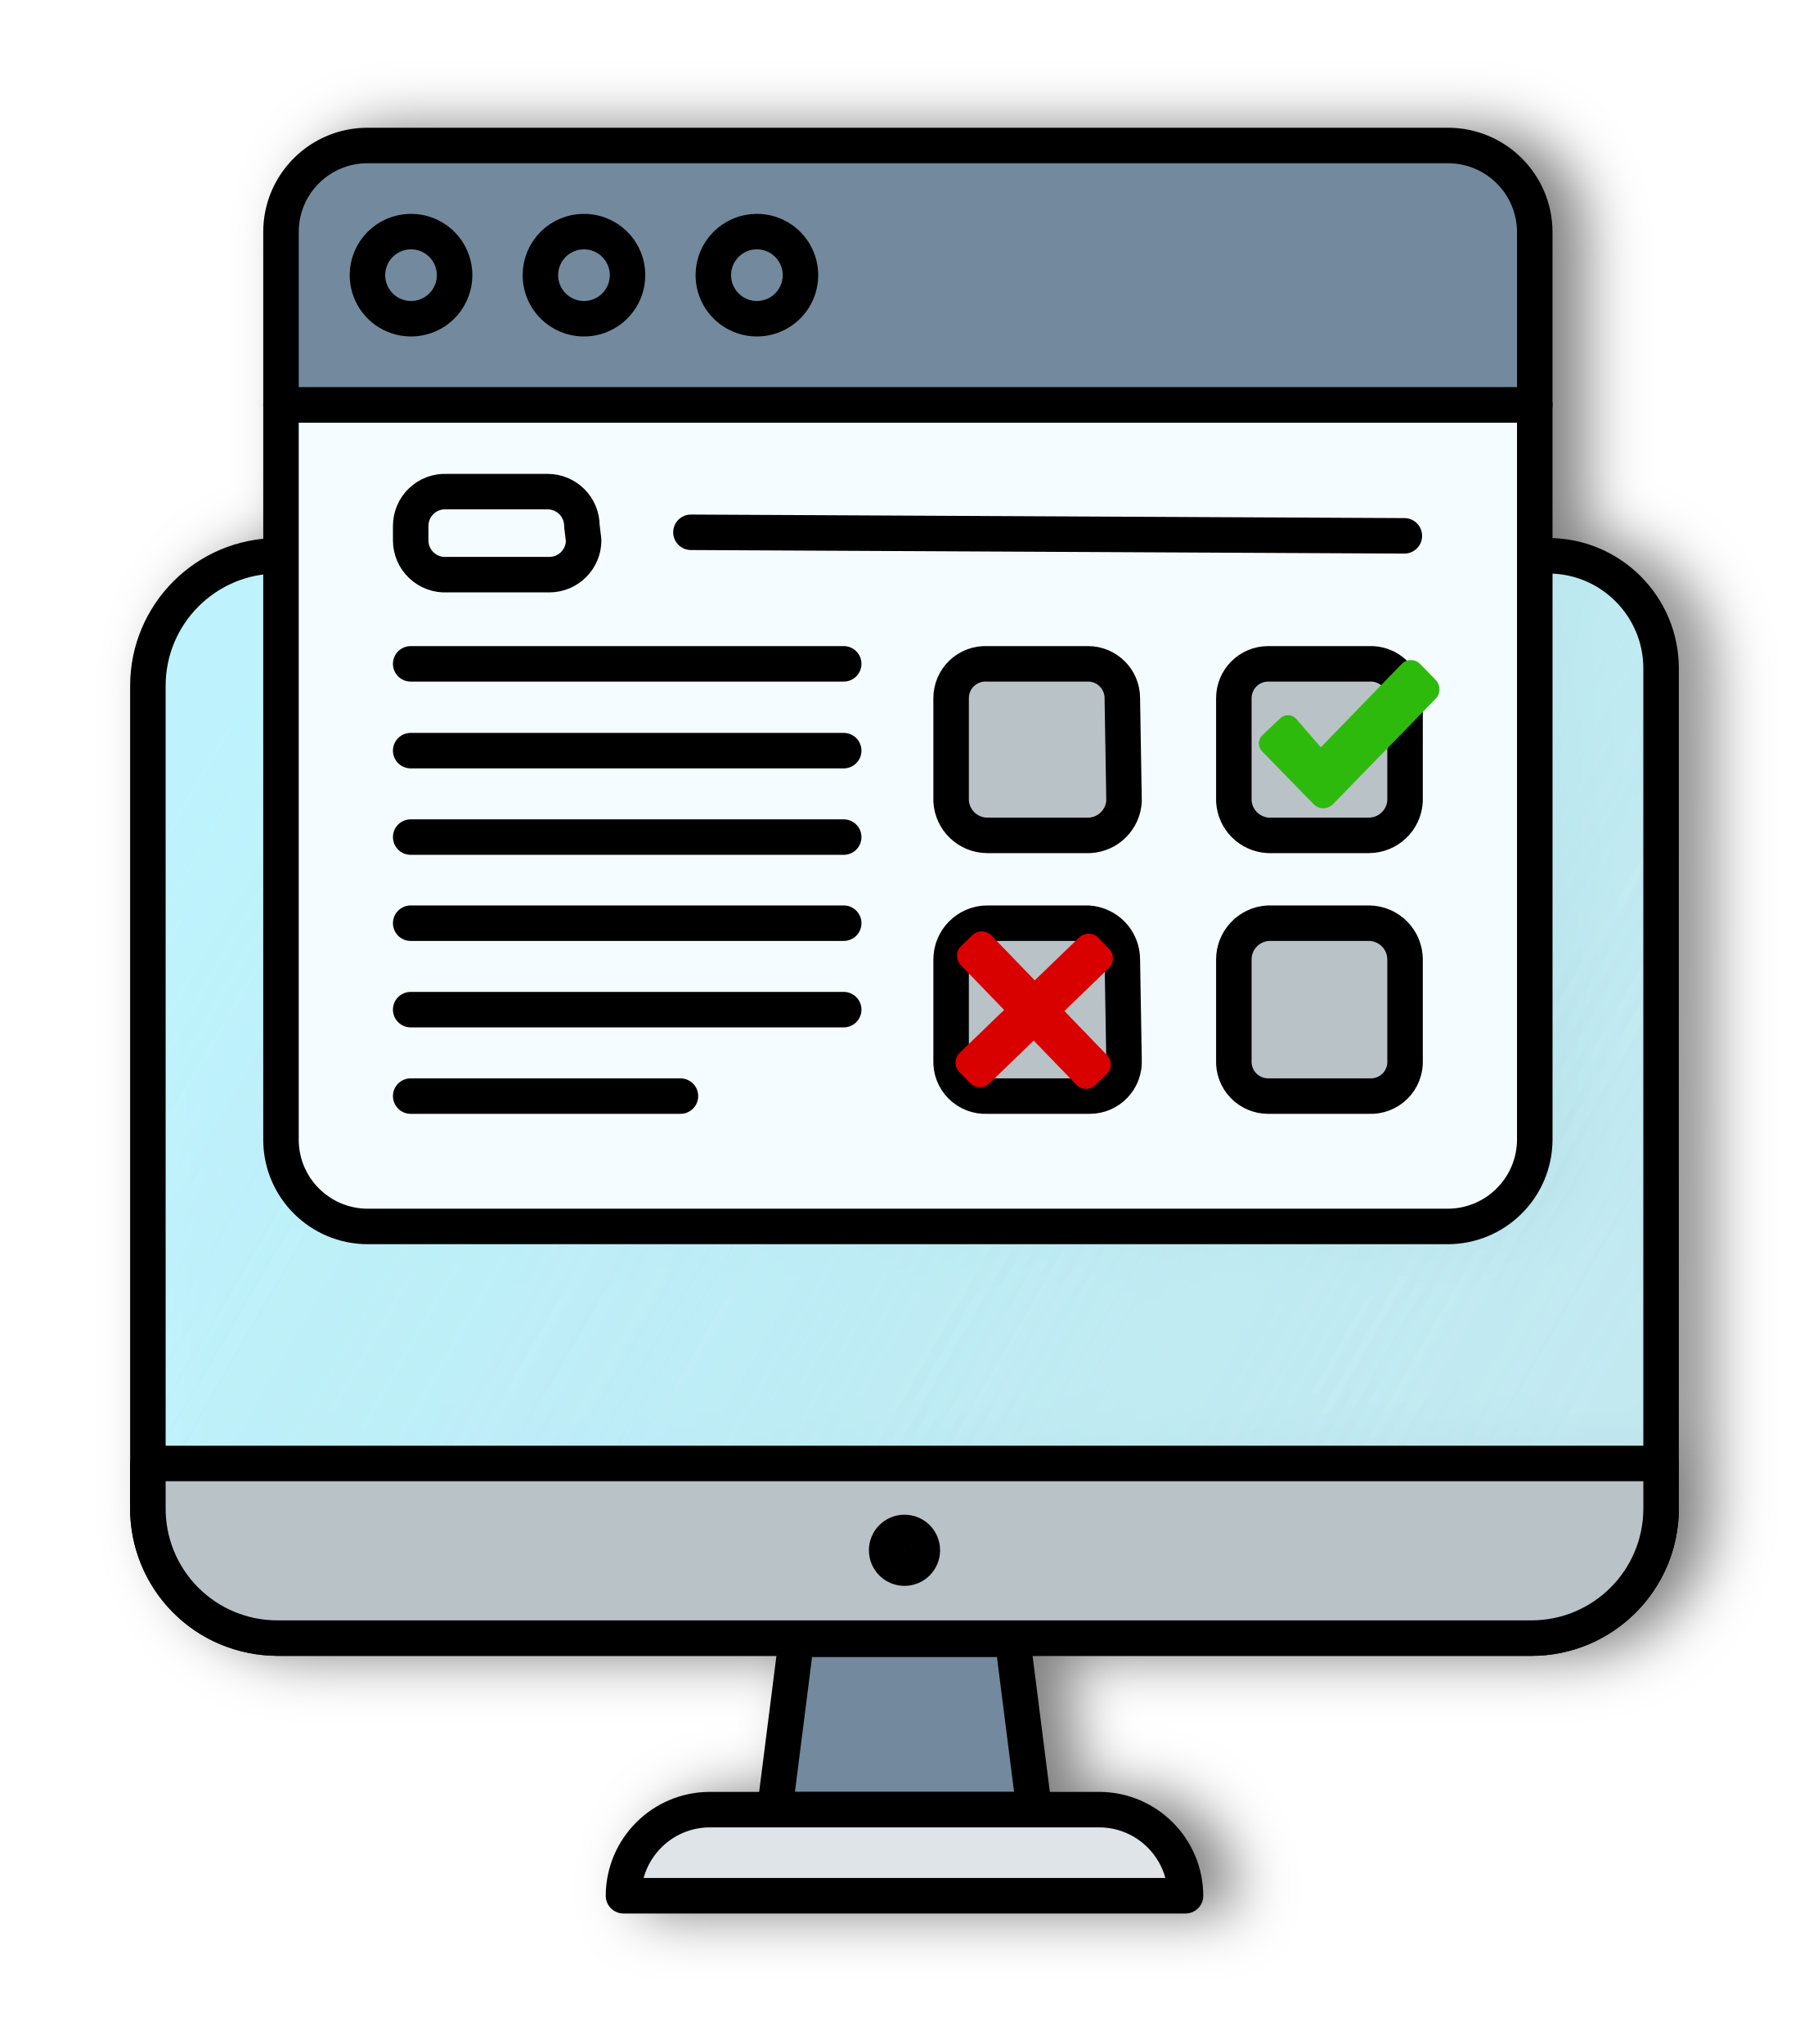
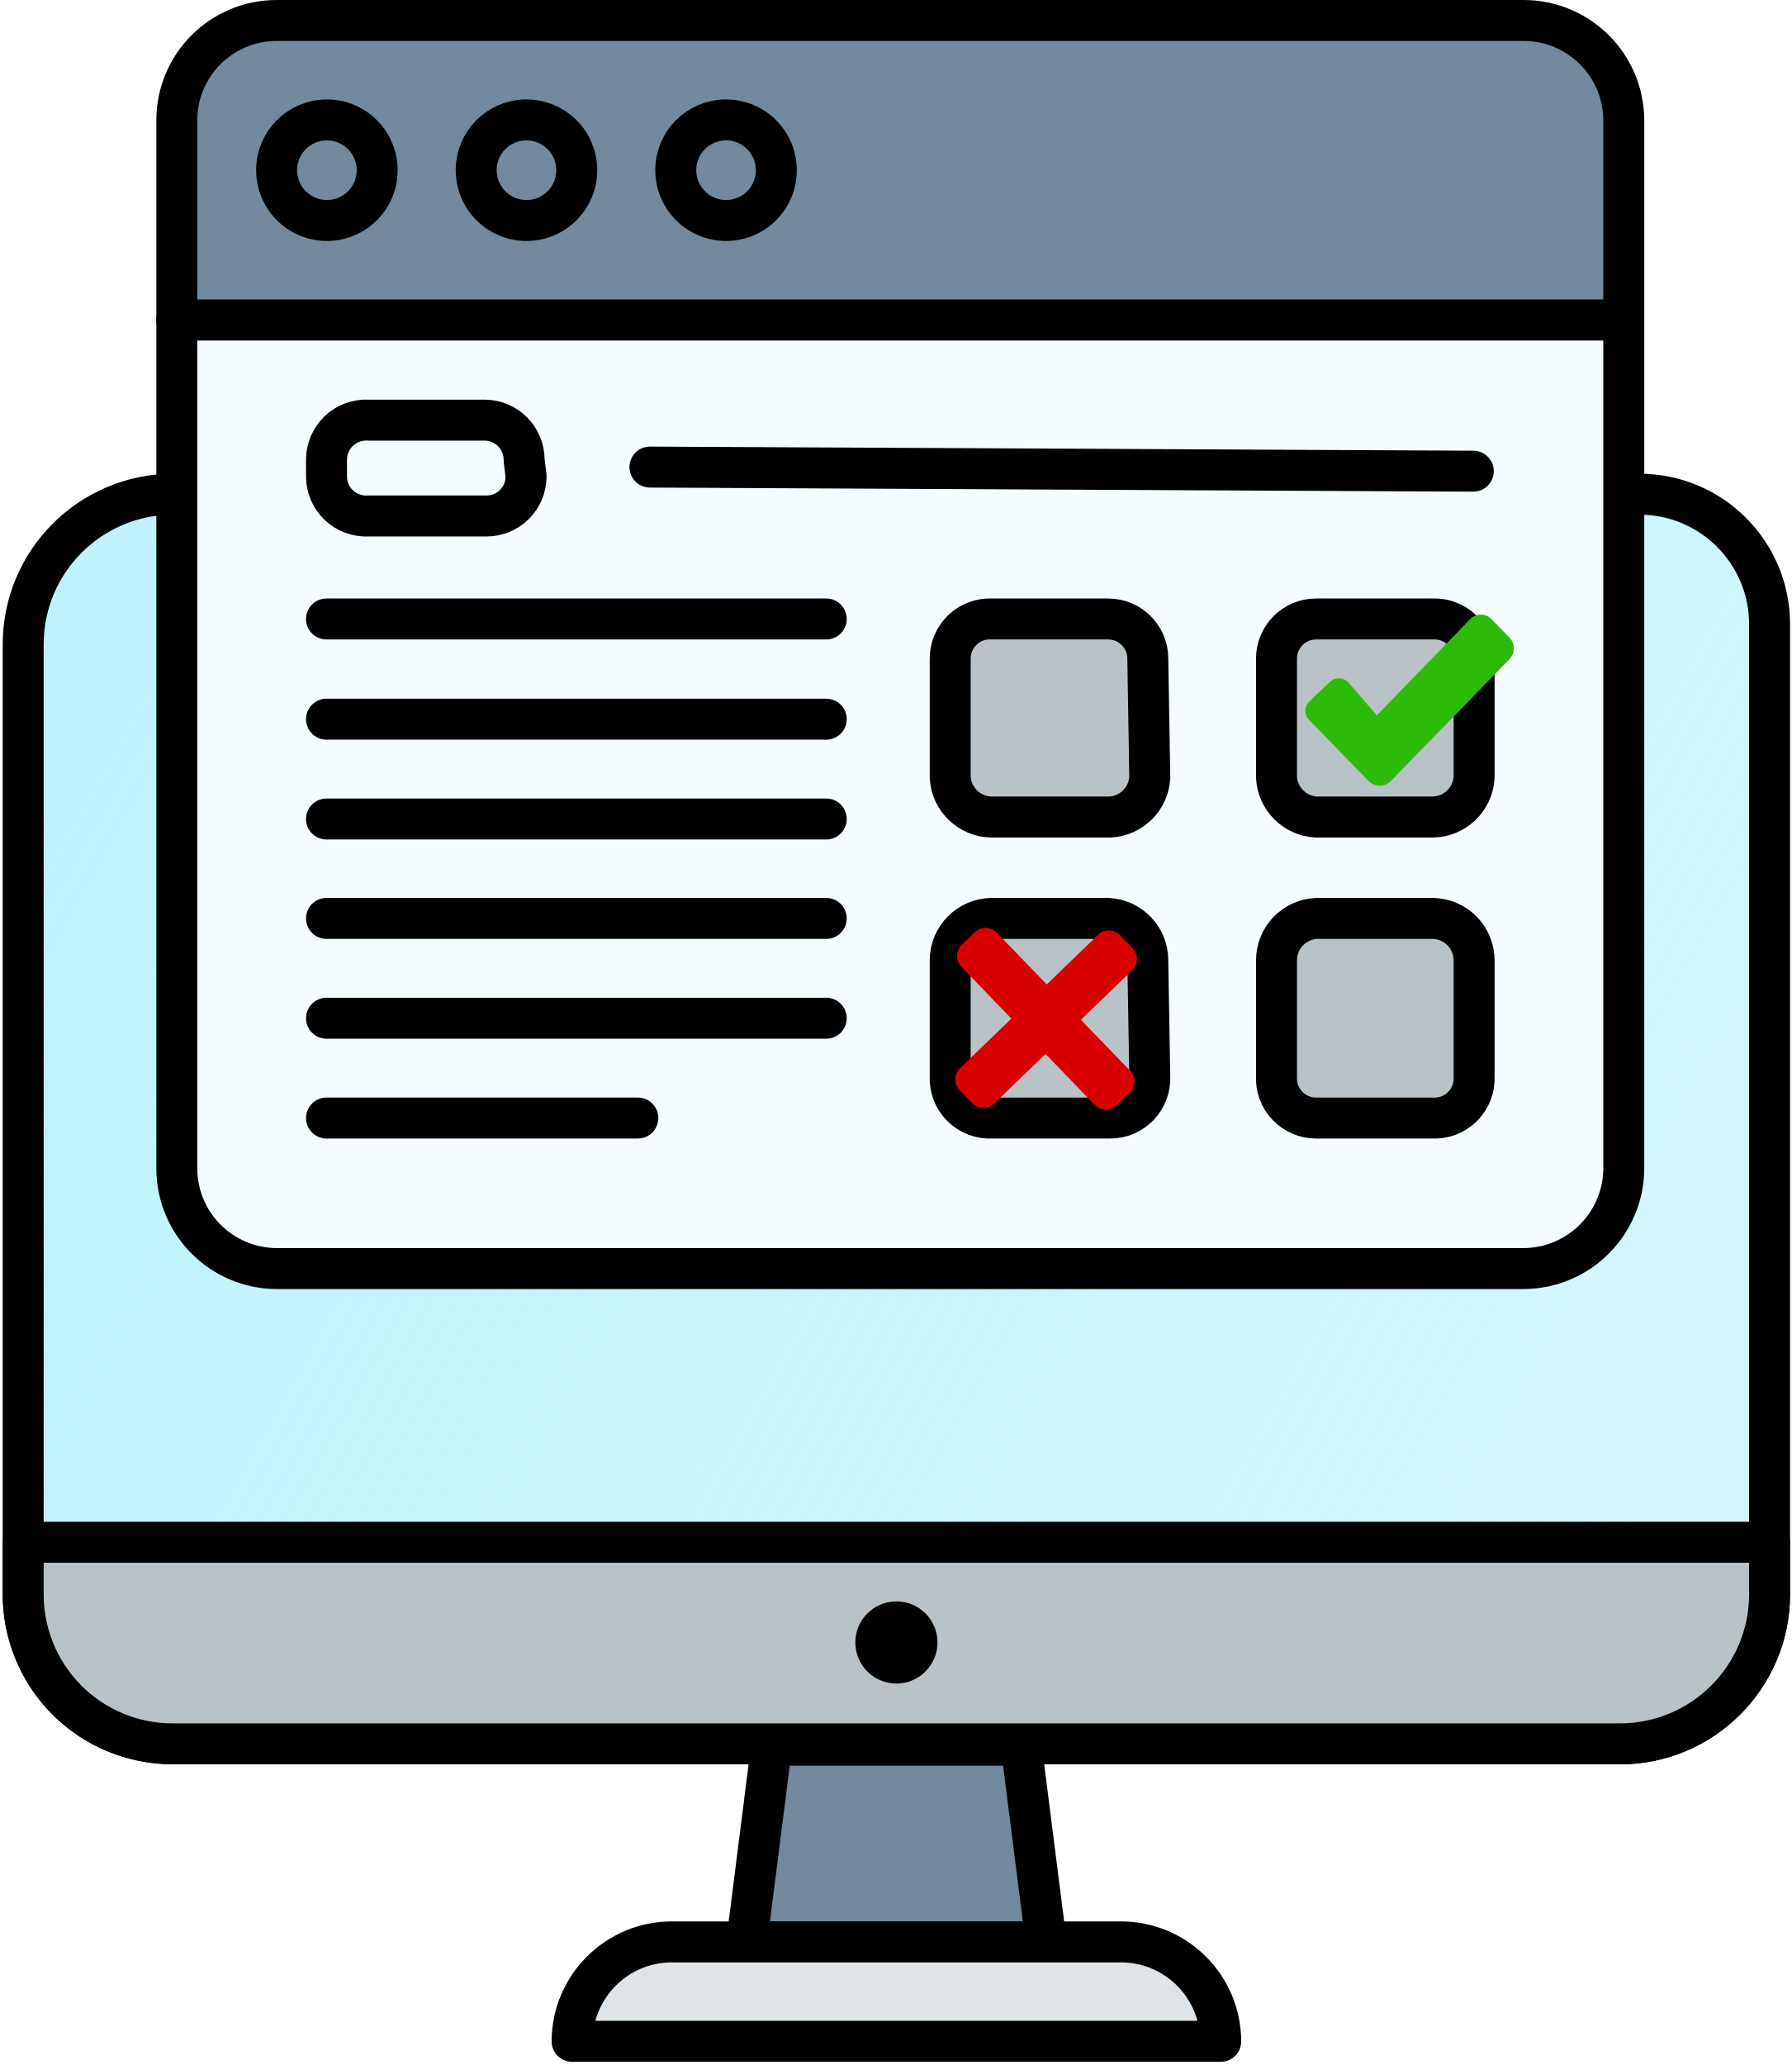
- <svg xmlns="http://www.w3.org/2000/svg" width="383" height="432" viewBox="0 0 383 432">
+ <svg xmlns="http://www.w3.org/2000/svg" width="328px" height="378px" viewBox="0 0 328 378" version="1.1">
  <defs>
-     <filter id="start_modul_2-a" width="124.9%" height="121.6%" x="-12.3%" y="-10.6%" filterUnits="objectBoundingBox">
-       <feOffset dx="7" in="SourceAlpha" result="shadowOffsetOuter1" />
-       <feGaussianBlur in="shadowOffsetOuter1" result="shadowBlurOuter1" stdDeviation="6" />
-       <feColorMatrix in="shadowBlurOuter1" result="shadowMatrixOuter1" values="0 0 0 0 0   0 0 0 0 0   0 0 0 0 0  0 0 0 0.5 0" />
-       <feMerge>
-         <feMergeNode in="shadowMatrixOuter1" />
-         <feMergeNode in="SourceGraphic" />
-       </feMerge>
-     </filter>
-     <linearGradient id="start_modul_2-b" x1="0%" x2="100%" y1="28.239%" y2="68.781%">
-       <stop offset="0%" stop-color="#BEF3FD" />
-       <stop offset="100%" stop-color="#BEF3FD" stop-opacity=".662" />
+     <linearGradient x1="0%" y1="28.239%" x2="100%" y2="68.781%" id="linearGradient-1">
+       <stop stop-color="#BEF3FD" offset="0%" />
+       <stop stop-color="#BEF3FD" stop-opacity="0.662" offset="100%" />
    </linearGradient>
  </defs>
-   <g fill="none" fill-rule="evenodd" filter="url(#start_modul_2-a)" transform="translate(30.5 30)">
-     <path fill="url(#start_modul_2-b)" stroke="#000" stroke-linecap="round" stroke-linejoin="round" stroke-width="7.5" d="M320.498,288.81 C320.498,303.946 308.228,316.216 293.092,316.216 L28.777,316.216 C23.401,316.216 18.056,314.862 13.517,311.982 C5.33,306.784 0.631,297.835 0.75,288.447 L0.75,114.945 C0.75,99.796 13.013,87.505 28.16,87.465 L54.842,87.465 L296.687,87.465 C309.839,87.465 320.498,98.125 320.498,111.276 L320.498,288.447 L320.498,279.312 L320.498,248.134" />
-     <path fill="#B9C2C6" stroke="#000" stroke-linecap="round" stroke-linejoin="round" stroke-width="7.5" d="M293.092,316.215 C308.199,316.215 320.459,303.99 320.499,288.881 L320.499,279.311 L0.749,279.311 L0.749,288.519 C0.657,295.844 3.504,302.901 8.656,308.108 C13.81,313.314 20.837,316.236 28.161,316.215 L293.092,316.215 Z" />
-     <polygon fill="#73899D" stroke="#000" stroke-linecap="round" stroke-linejoin="round" stroke-width="7.5" points="188.034 352.467 133.219 352.467 137.788 316.467 183.465 316.467" />
-     <path fill="#DEE4E7" stroke="#000" stroke-linecap="round" stroke-linejoin="round" stroke-width="7.5" d="M220.007,370.666 L101.246,370.666 C101.286,360.604 109.454,352.467 119.517,352.467 L201.735,352.467 C211.799,352.467 219.968,360.604 220.007,370.666 Z" />
-     <path fill="#F5FCFF" d="M293.804,210.867 C293.767,220.953 285.62,229.131 275.533,229.211 L47.146,229.211 C37.072,229.17 28.913,221.013 28.874,210.939 L28.874,55.563 L293.804,55.563 L293.804,210.867 Z" />
-     <path stroke="#000" stroke-linecap="round" stroke-linejoin="round" stroke-width="7.5" d="M293.804,210.867 C293.767,220.953 285.62,229.131 275.533,229.211 L47.146,229.211 C37.072,229.17 28.913,221.013 28.874,210.939 L28.874,55.563 L293.804,55.563 L293.804,210.867 Z" />
-     <path fill="#73899D" d="M293.804,55.563 L28.874,55.563 L28.874,18.948 C28.913,8.886 37.084,0.75 47.146,0.75 L275.533,0.75 C285.581,0.789 293.725,8.903 293.804,18.948 L293.804,55.2 L293.804,55.563 Z" />
-     <path stroke="#000" stroke-linecap="round" stroke-linejoin="round" stroke-width="7.5" d="M293.804,55.563 L28.874,55.563 L28.874,18.948 C28.913,8.886 37.084,0.75 47.146,0.75 L275.533,0.75 C285.581,0.789 293.725,8.903 293.804,18.948 L293.804,55.2 L293.804,55.563 Z" />
-     <path stroke="#000" stroke-linecap="round" stroke-linejoin="round" stroke-width="7.5" d="M56.281 18.949C60.018 18.919 63.402 21.152 64.846 24.599 66.291 28.046 65.506 32.024 62.865 34.667 60.222 37.31 56.244 38.093 52.797 36.649 49.348 35.206 47.116 31.822 47.145 28.084 47.185 23.054 51.252 18.988 56.281 18.949zM92.823 18.949C96.56 18.919 99.945 21.152 101.388 24.599 102.833 28.046 102.048 32.024 99.407 34.667 96.764 37.31 92.786 38.093 89.339 36.649 85.89 35.206 83.658 31.822 83.687 28.084 83.727 23.054 87.794 18.988 92.823 18.949zM129.365 18.949C133.102 18.919 136.487 21.152 137.93 24.599 139.375 28.046 138.59 32.024 135.949 34.667 133.306 37.31 129.328 38.093 125.881 36.649 122.434 35.206 120.2 31.822 120.229 28.084 120.269 23.054 124.336 18.988 129.365 18.949z" />
-     <path fill="#B9C2C6" stroke="#000" stroke-linecap="round" stroke-linejoin="round" stroke-width="7.5" d="M207.017 139.305C206.801 143.216 203.678 146.34 199.767 146.555L178.088 146.555C174.036 146.523 170.705 143.351 170.475 139.305L170.475 117.554C170.474 115.566 171.287 113.666 172.725 112.295 174.165 110.924 176.103 110.204 178.088 110.304L199.404 110.304C203.409 110.304 206.655 113.55 206.655 117.554L207.017 139.305zM266.399 139.305C266.169 143.351 262.838 146.523 258.786 146.555L237.47 146.555C233.558 146.34 230.435 143.216 230.219 139.305L230.219 117.554C230.219 113.55 233.465 110.304 237.47 110.304L258.786 110.304C260.771 110.204 262.709 110.924 264.149 112.295 265.587 113.666 266.402 115.566 266.399 117.554L266.399 139.305zM207.017 194.046C207.116 196.03 206.397 197.97 205.026 199.408 203.657 200.848 201.755 201.661 199.767 201.66L178.088 201.66C176.039 201.765 174.041 200.995 172.59 199.545 171.138 198.094 170.369 196.096 170.475 194.046L170.475 172.803C170.475 168.586 173.871 165.157 178.088 165.117L199.404 165.117C203.478 165.348 206.661 168.723 206.655 172.803L207.017 194.046zM266.399 194.046C266.504 196.096 265.736 198.094 264.285 199.545 262.833 200.995 260.835 201.765 258.786 201.66L237.47 201.66C235.482 201.661 233.58 200.848 232.209 199.408 230.84 197.97 230.118 196.03 230.219 194.046L230.219 172.803C230.213 168.723 233.396 165.348 237.47 165.117L258.786 165.117C263.001 165.157 266.399 168.586 266.399 172.803L266.399 194.046z" />
-     <path stroke="#000" stroke-linecap="round" stroke-linejoin="round" stroke-width="7.5" d="M92.823,84.202 C92.823,88.206 89.577,91.452 85.572,91.452 L63.894,91.452 C61.91,91.552 59.97,90.832 58.532,89.461 C57.092,88.09 56.279,86.19 56.282,84.202 L56.282,81.157 C56.279,79.17 57.092,77.268 58.532,75.897 C59.97,74.527 61.91,73.807 63.894,73.906 L85.211,73.906 C89.214,73.906 92.46,77.152 92.46,81.157 L92.823,84.202 Z" />
-     <line x1="56.281" x2="147.781" y1="110.304" y2="110.304" stroke="#000" stroke-linecap="round" stroke-linejoin="round" stroke-width="7.5" />
-     <line x1="115.5" x2="266.25" y1="82.5" y2="83.25" stroke="#000" stroke-linecap="round" stroke-linejoin="round" stroke-width="7.5" />
-     <line x1="56.281" x2="147.781" y1="128.647" y2="128.647" stroke="#000" stroke-linecap="round" stroke-linejoin="round" stroke-width="7.5" />
-     <line x1="56.281" x2="147.781" y1="146.918" y2="146.918" stroke="#000" stroke-linecap="round" stroke-linejoin="round" stroke-width="7.5" />
-     <line x1="56.281" x2="147.781" y1="165.117" y2="165.117" stroke="#000" stroke-linecap="round" stroke-linejoin="round" stroke-width="7.5" />
-     <line x1="56.281" x2="147.781" y1="183.388" y2="183.388" stroke="#000" stroke-linecap="round" stroke-linejoin="round" stroke-width="7.5" />
-     <line x1="56.281" x2="113.281" y1="201.659" y2="201.659" stroke="#000" stroke-linecap="round" stroke-linejoin="round" stroke-width="7.5" />
-     <path stroke="#000" stroke-linecap="round" stroke-linejoin="round" stroke-width="7.5" d="M160.627,301.425 C162.709,301.425 164.398,299.737 164.398,297.654 C164.398,295.573 162.709,293.884 160.627,293.884 C158.543,293.884 156.856,295.573 156.856,297.654 C156.856,299.737 158.543,301.425 160.627,301.425 Z" />
-     <path fill="#2EBA09" d="M7.856,12.386 L13.097,18.449 L30.191,0.824 C31.26,-0.275 32.994,-0.275 34.069,0.824 L37.362,4.197 C38.437,5.301 38.437,7.082 37.362,8.18 L15.684,30.446 C14.543,31.618 12.698,31.618 11.557,30.446 L0.663,19.271 C-0.24,18.343 -0.218,16.824 0.713,15.919 L4.488,12.341 C4.963,11.878 5.576,11.652 6.185,11.661 C6.792,11.67 7.395,11.912 7.856,12.386 Z" transform="translate(235.5 109.5)" />
-     <path fill="#D90000" fill-rule="nonzero" d="M33.471,46.566 L33.471,33.594 L33.471,33.594 L46.525,33.594 C48.101,33.594 49.378,32.316 49.378,30.74 L49.378,27.446 C49.378,25.87 48.101,24.592 46.525,24.592 L33.471,24.592 L33.471,24.592 L33.471,11.415 C33.471,9.839 32.193,8.561 30.617,8.561 L27.322,8.561 C25.746,8.561 24.469,9.839 24.469,11.415 L24.469,24.592 L24.469,24.592 L11.415,24.592 C9.839,24.592 8.561,25.87 8.561,27.446 L8.561,30.74 C8.561,32.316 9.839,33.594 11.415,33.594 L24.469,33.594 L24.469,33.594 L24.469,46.566 C24.469,48.142 25.746,49.419 27.322,49.419 L30.617,49.419 C32.193,49.419 33.471,48.142 33.471,46.566 Z" transform="rotate(-44 299.67 -90.53)" />
+   <g id="Page-1" stroke="none" stroke-width="1" fill="none" fill-rule="evenodd">
+     <g id="voty_module_2" transform="translate(4, 3)">
+       <path d="M319.998,288.81 C319.998,303.946 307.728,316.216 292.592,316.216 L28.277,316.216 C22.901,316.216 17.556,314.862 13.017,311.982 C4.83,306.784 0.131,297.835 0.248,288.447 L0.248,114.945 C0.248,99.796 12.513,87.505 27.66,87.465 L54.342,87.465 L296.187,87.465 C309.339,87.465 319.998,98.125 319.998,111.276 L319.998,288.447 L319.998,279.312 L319.998,248.134" id="Path" stroke="#000000" stroke-width="7.5" fill="url(#linearGradient-1)" fill-rule="nonzero" stroke-linecap="round" stroke-linejoin="round" />
+       <path d="M292.592,316.216 C307.699,316.216 319.959,303.99 319.999,288.881 L319.999,279.311 L0.247,279.311 L0.247,288.519 C0.157,295.844 3.004,302.901 8.156,308.108 C13.31,313.314 20.337,316.236 27.661,316.216 L292.592,316.216 Z" id="Path" stroke="#000000" stroke-width="7.5" fill="#B9C2C6" fill-rule="nonzero" stroke-linecap="round" stroke-linejoin="round" />
+       <polygon id="Path" stroke="#000000" stroke-width="7.5" fill="#73899D" fill-rule="nonzero" stroke-linecap="round" stroke-linejoin="round" points="187.534 352.467 132.719 352.467 137.288 316.467 182.965 316.467" />
+       <path d="M219.507,370.666 L100.746,370.666 C100.786,360.604 108.954,352.467 119.017,352.467 L201.235,352.467 C211.299,352.467 219.468,360.604 219.507,370.666 Z" id="Path" stroke="#000000" stroke-width="7.5" fill="#DEE4E7" fill-rule="nonzero" stroke-linecap="round" stroke-linejoin="round" />
+       <path d="M293.304,210.867 C293.267,220.953 285.12,229.131 275.033,229.211 L46.646,229.211 C36.572,229.17 28.413,221.013 28.374,210.939 L28.374,55.563 L293.304,55.563 L293.304,210.867 Z" id="Path" fill="#F5FCFF" fill-rule="nonzero" />
+       <path d="M293.304,210.867 C293.267,220.953 285.12,229.131 275.033,229.211 L46.646,229.211 C36.572,229.17 28.413,221.013 28.374,210.939 L28.374,55.563 L293.304,55.563 L293.304,210.867 Z" id="Path" stroke="#000000" stroke-width="7.5" stroke-linecap="round" stroke-linejoin="round" />
+       <path d="M293.304,55.563 L28.374,55.563 L28.374,18.948 C28.413,8.886 36.584,0.75 46.646,0.75 L275.033,0.75 C285.081,0.789 293.225,8.903 293.304,18.948 L293.304,55.2 L293.304,55.563 Z" id="Path" fill="#73899D" fill-rule="nonzero" />
+       <path d="M293.304,55.563 L28.374,55.563 L28.374,18.948 C28.413,8.886 36.584,0.75 46.646,0.75 L275.033,0.75 C285.081,0.789 293.225,8.903 293.304,18.948 L293.304,55.2 L293.304,55.563 Z" id="Path" stroke="#000000" stroke-width="7.5" stroke-linecap="round" stroke-linejoin="round" />
+       <path d="M55.781,18.949 C59.518,18.919 62.902,21.152 64.346,24.599 C65.791,28.046 65.006,32.024 62.365,34.667 C59.722,37.31 55.744,38.093 52.297,36.649 C48.848,35.206 46.616,31.822 46.645,28.084 C46.685,23.054 50.752,18.988 55.781,18.949 Z M92.323,18.949 C96.06,18.919 99.445,21.152 100.888,24.599 C102.333,28.046 101.548,32.024 98.907,34.667 C96.264,37.31 92.286,38.093 88.839,36.649 C85.39,35.206 83.158,31.822 83.187,28.084 C83.227,23.054 87.294,18.988 92.323,18.949 Z M128.865,18.949 C132.602,18.919 135.987,21.152 137.43,24.599 C138.875,28.046 138.09,32.024 135.449,34.667 C132.806,37.31 128.828,38.093 125.381,36.649 C121.934,35.206 119.7,31.822 119.729,28.084 C119.769,23.054 123.836,18.988 128.865,18.949 Z" id="Shape" stroke="#000000" stroke-width="7.5" stroke-linecap="round" stroke-linejoin="round" />
+       <path d="M206.517,139.305 C206.301,143.216 203.178,146.34 199.267,146.555 L177.588,146.555 C173.536,146.523 170.205,143.351 169.975,139.305 L169.975,117.554 C169.974,115.566 170.787,113.666 172.225,112.295 C173.665,110.924 175.603,110.204 177.588,110.304 L198.904,110.304 C202.909,110.304 206.155,113.55 206.155,117.554 L206.517,139.305 Z M265.899,139.305 C265.669,143.351 262.338,146.523 258.286,146.555 L236.97,146.555 C233.058,146.34 229.935,143.216 229.719,139.305 L229.719,117.554 C229.719,113.55 232.965,110.304 236.97,110.304 L258.286,110.304 C260.271,110.204 262.209,110.924 263.649,112.295 C265.087,113.666 265.902,115.566 265.899,117.554 L265.899,139.305 Z M206.517,194.046 C206.616,196.03 205.897,197.97 204.526,199.408 C203.157,200.848 201.255,201.661 199.267,201.66 L177.588,201.66 C175.539,201.765 173.541,200.995 172.09,199.545 C170.638,198.094 169.869,196.096 169.975,194.046 L169.975,172.803 C169.975,168.586 173.371,165.157 177.588,165.117 L198.904,165.117 C202.978,165.348 206.161,168.723 206.155,172.803 L206.517,194.046 Z M265.899,194.046 C266.004,196.096 265.236,198.094 263.785,199.545 C262.333,200.995 260.335,201.765 258.286,201.66 L236.97,201.66 C234.982,201.661 233.08,200.848 231.709,199.408 C230.34,197.97 229.618,196.03 229.719,194.046 L229.719,172.803 C229.713,168.723 232.896,165.348 236.97,165.117 L258.286,165.117 C262.501,165.157 265.899,168.586 265.899,172.803 L265.899,194.046 Z" id="Shape" stroke="#000000" stroke-width="7.5" fill="#B9C2C6" fill-rule="nonzero" stroke-linecap="round" stroke-linejoin="round" />
+       <path d="M92.323,84.202 C92.323,88.206 89.077,91.452 85.072,91.452 L63.394,91.452 C61.41,91.552 59.47,90.832 58.032,89.461 C56.592,88.09 55.779,86.19 55.782,84.202 L55.782,81.157 C55.779,79.17 56.592,77.268 58.032,75.897 C59.47,74.527 61.41,73.807 63.394,73.906 L84.711,73.906 C88.714,73.906 91.96,77.152 91.96,81.157 L92.323,84.202 Z" id="Path" stroke="#000000" stroke-width="7.5" stroke-linecap="round" stroke-linejoin="round" />
+       <line x1="55.781" y1="110.304" x2="147.281" y2="110.304" id="Path" stroke="#000000" stroke-width="7.5" stroke-linecap="round" stroke-linejoin="round" />
+       <line x1="115" y1="82.5" x2="265.75" y2="83.25" id="Path" stroke="#000000" stroke-width="7.5" stroke-linecap="round" stroke-linejoin="round" />
+       <line x1="55.781" y1="128.647" x2="147.281" y2="128.647" id="Path" stroke="#000000" stroke-width="7.5" stroke-linecap="round" stroke-linejoin="round" />
+       <line x1="55.781" y1="146.918" x2="147.281" y2="146.918" id="Path" stroke="#000000" stroke-width="7.5" stroke-linecap="round" stroke-linejoin="round" />
+       <line x1="55.781" y1="165.117" x2="147.281" y2="165.117" id="Path" stroke="#000000" stroke-width="7.5" stroke-linecap="round" stroke-linejoin="round" />
+       <line x1="55.781" y1="183.388" x2="147.281" y2="183.388" id="Path" stroke="#000000" stroke-width="7.5" stroke-linecap="round" stroke-linejoin="round" />
+       <line x1="55.781" y1="201.659" x2="112.781" y2="201.659" id="Path" stroke="#000000" stroke-width="7.5" stroke-linecap="round" stroke-linejoin="round" />
+       <path d="M160.127,301.425 C162.209,301.425 163.898,299.737 163.898,297.654 C163.898,295.573 162.209,293.884 160.127,293.884 C158.043,293.884 156.356,295.573 156.356,297.654 C156.356,299.737 158.043,301.425 160.127,301.425 Z" id="Path" stroke="#000000" stroke-width="7.5" stroke-linecap="round" stroke-linejoin="round" />
+       <path d="M242.856,121.886 L248.097,127.949 L265.191,110.324 C266.26,109.225 267.994,109.225 269.069,110.324 L272.362,113.697 C273.437,114.801 273.437,116.582 272.362,117.68 L250.684,139.946 C249.543,141.118 247.698,141.118 246.557,139.946 L235.663,128.771 C234.76,127.843 234.782,126.324 235.713,125.419 L239.488,121.841 C239.963,121.378 240.576,121.152 241.185,121.161 C241.792,121.17 242.395,121.412 242.856,121.886 Z" id="Path" fill="#2EBA09" fill-rule="nonzero" />
+       <path d="M191.971,201.065 L191.971,188.094 L191.971,188.094 L205.025,188.094 C206.601,188.094 207.879,186.816 207.879,185.24 L207.879,181.945 C207.879,180.369 206.601,179.092 205.025,179.092 L191.971,179.092 L191.971,179.092 L191.971,165.914 C191.971,164.338 190.693,163.061 189.117,163.061 L185.823,163.061 C184.247,163.061 182.969,164.338 182.969,165.914 L182.969,179.092 L182.969,179.092 L169.915,179.092 C168.339,179.092 167.061,180.369 167.061,181.945 L167.061,185.24 C167.061,186.816 168.339,188.094 169.915,188.094 L182.969,188.094 L182.969,188.094 L182.969,201.065 C182.969,202.641 184.247,203.919 185.823,203.919 L189.117,203.919 C190.693,203.919 191.971,202.641 191.971,201.065 Z" id="Path" fill="#D90000" fill-rule="nonzero" transform="translate(187.4701, 183.4899) rotate(-44) translate(-187.4701, -183.4899) " />
+     </g>
  </g>
</svg>
